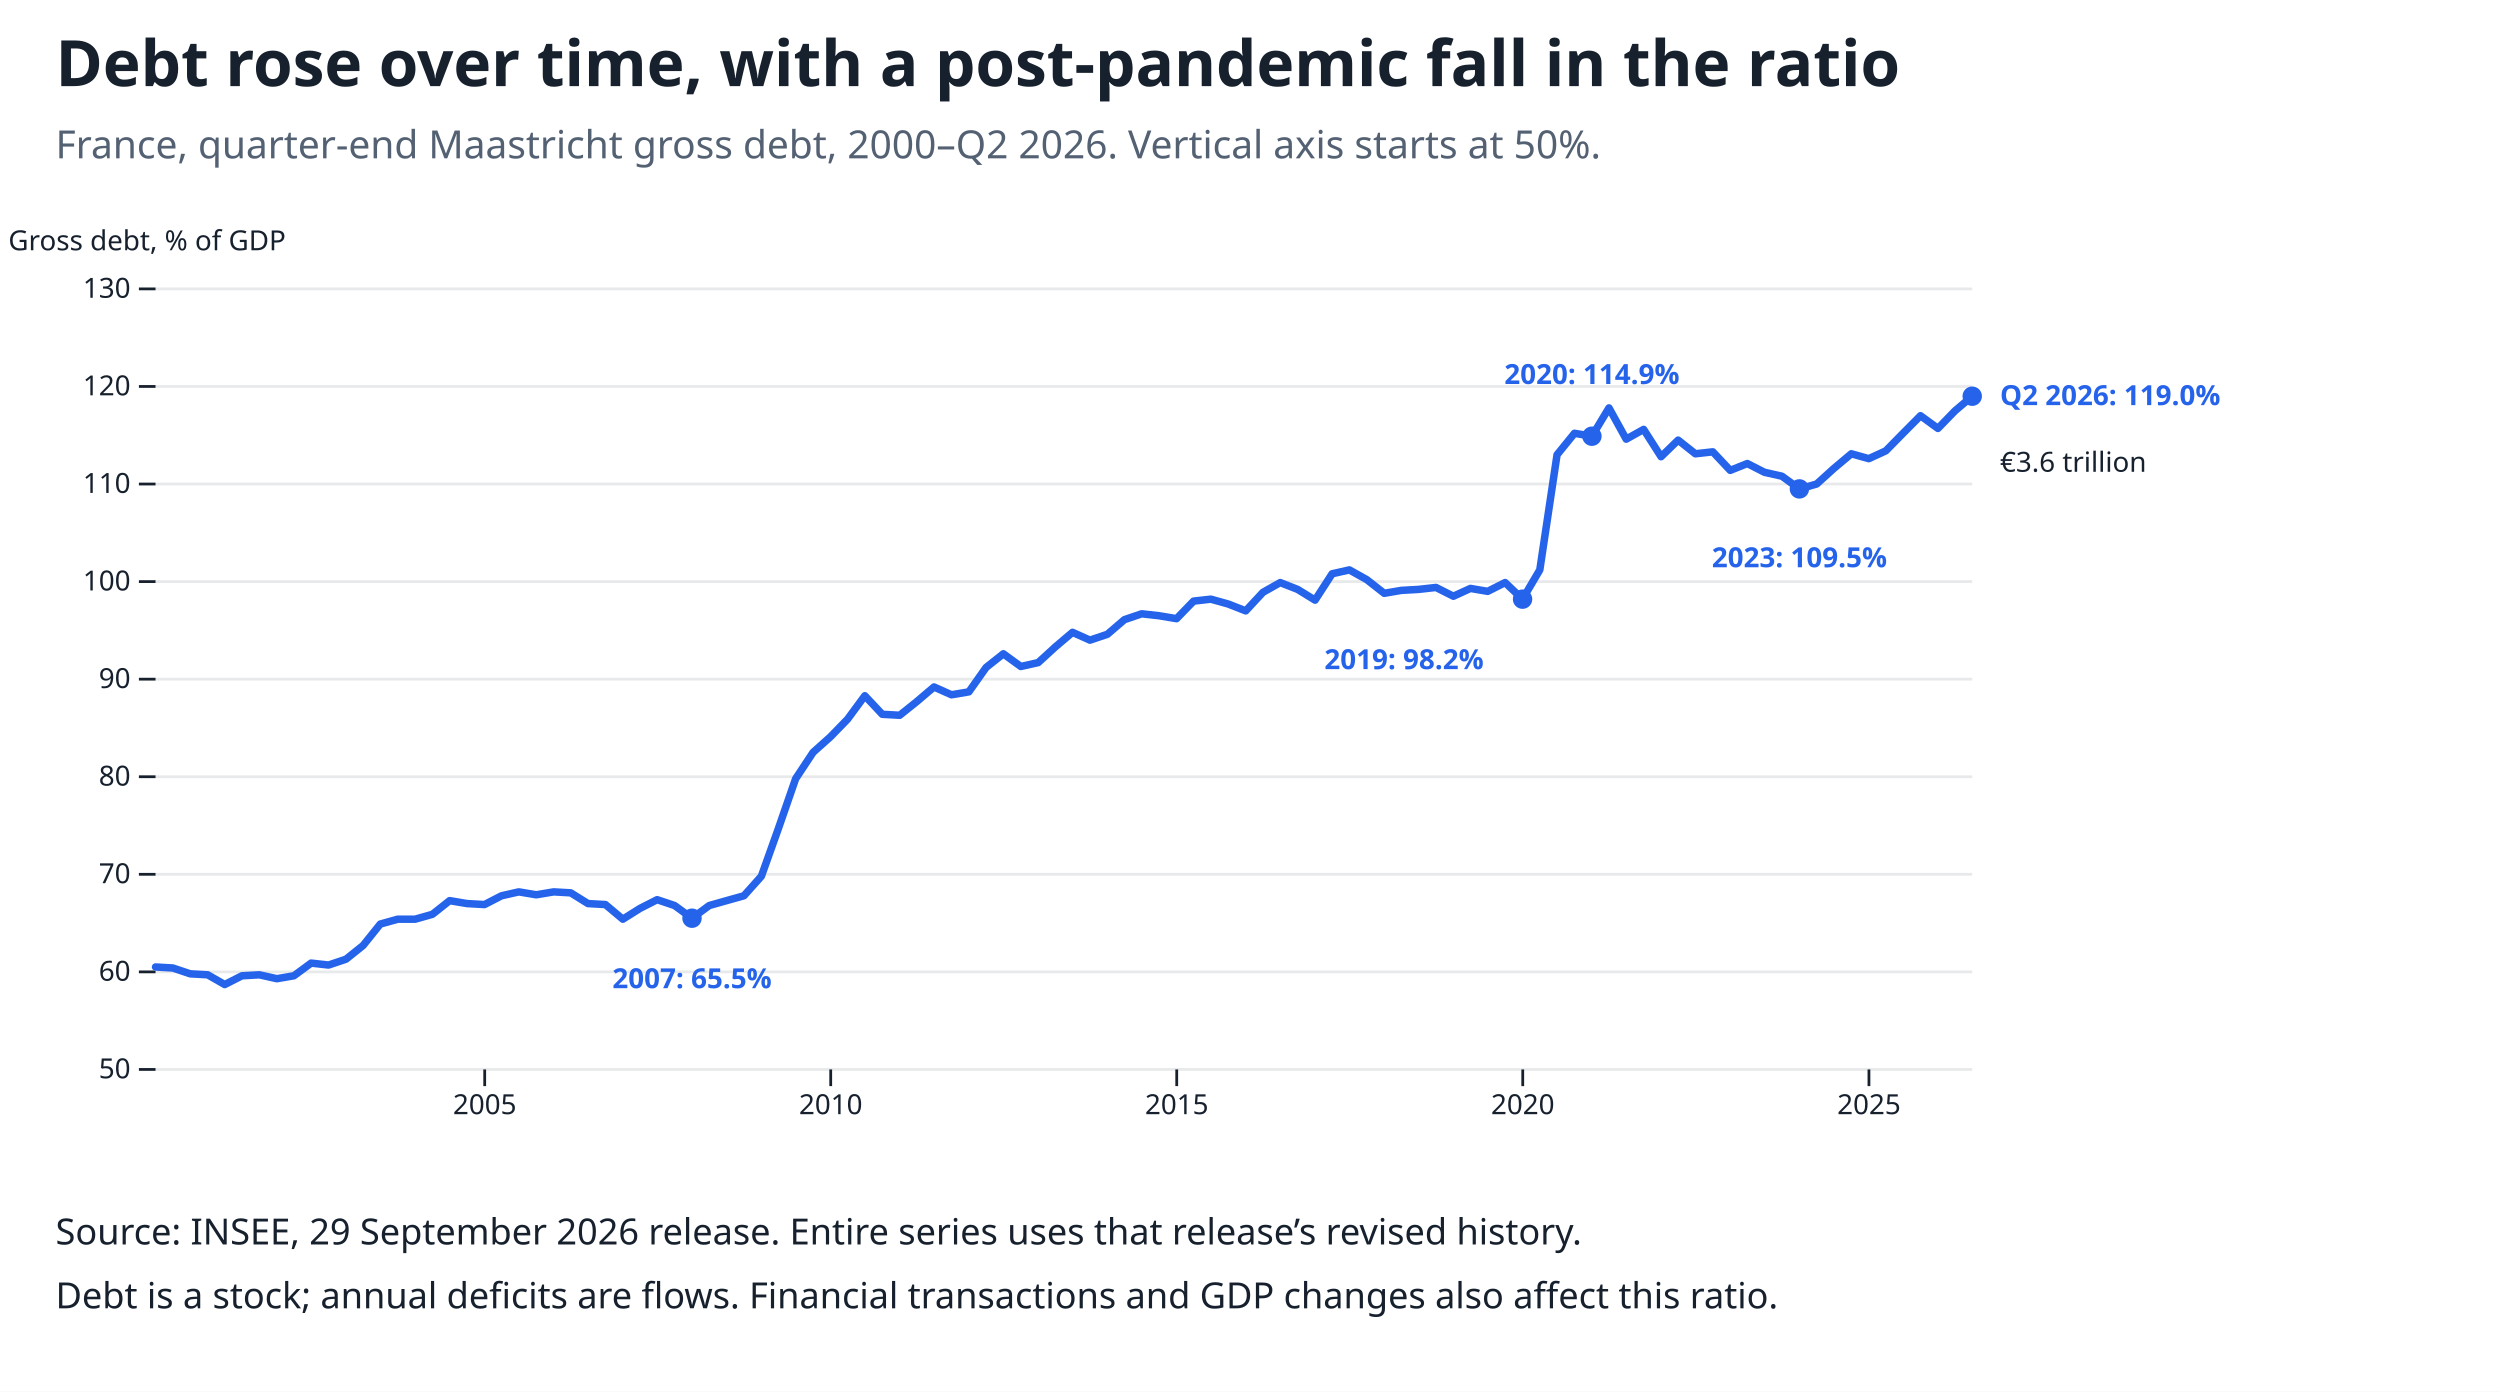
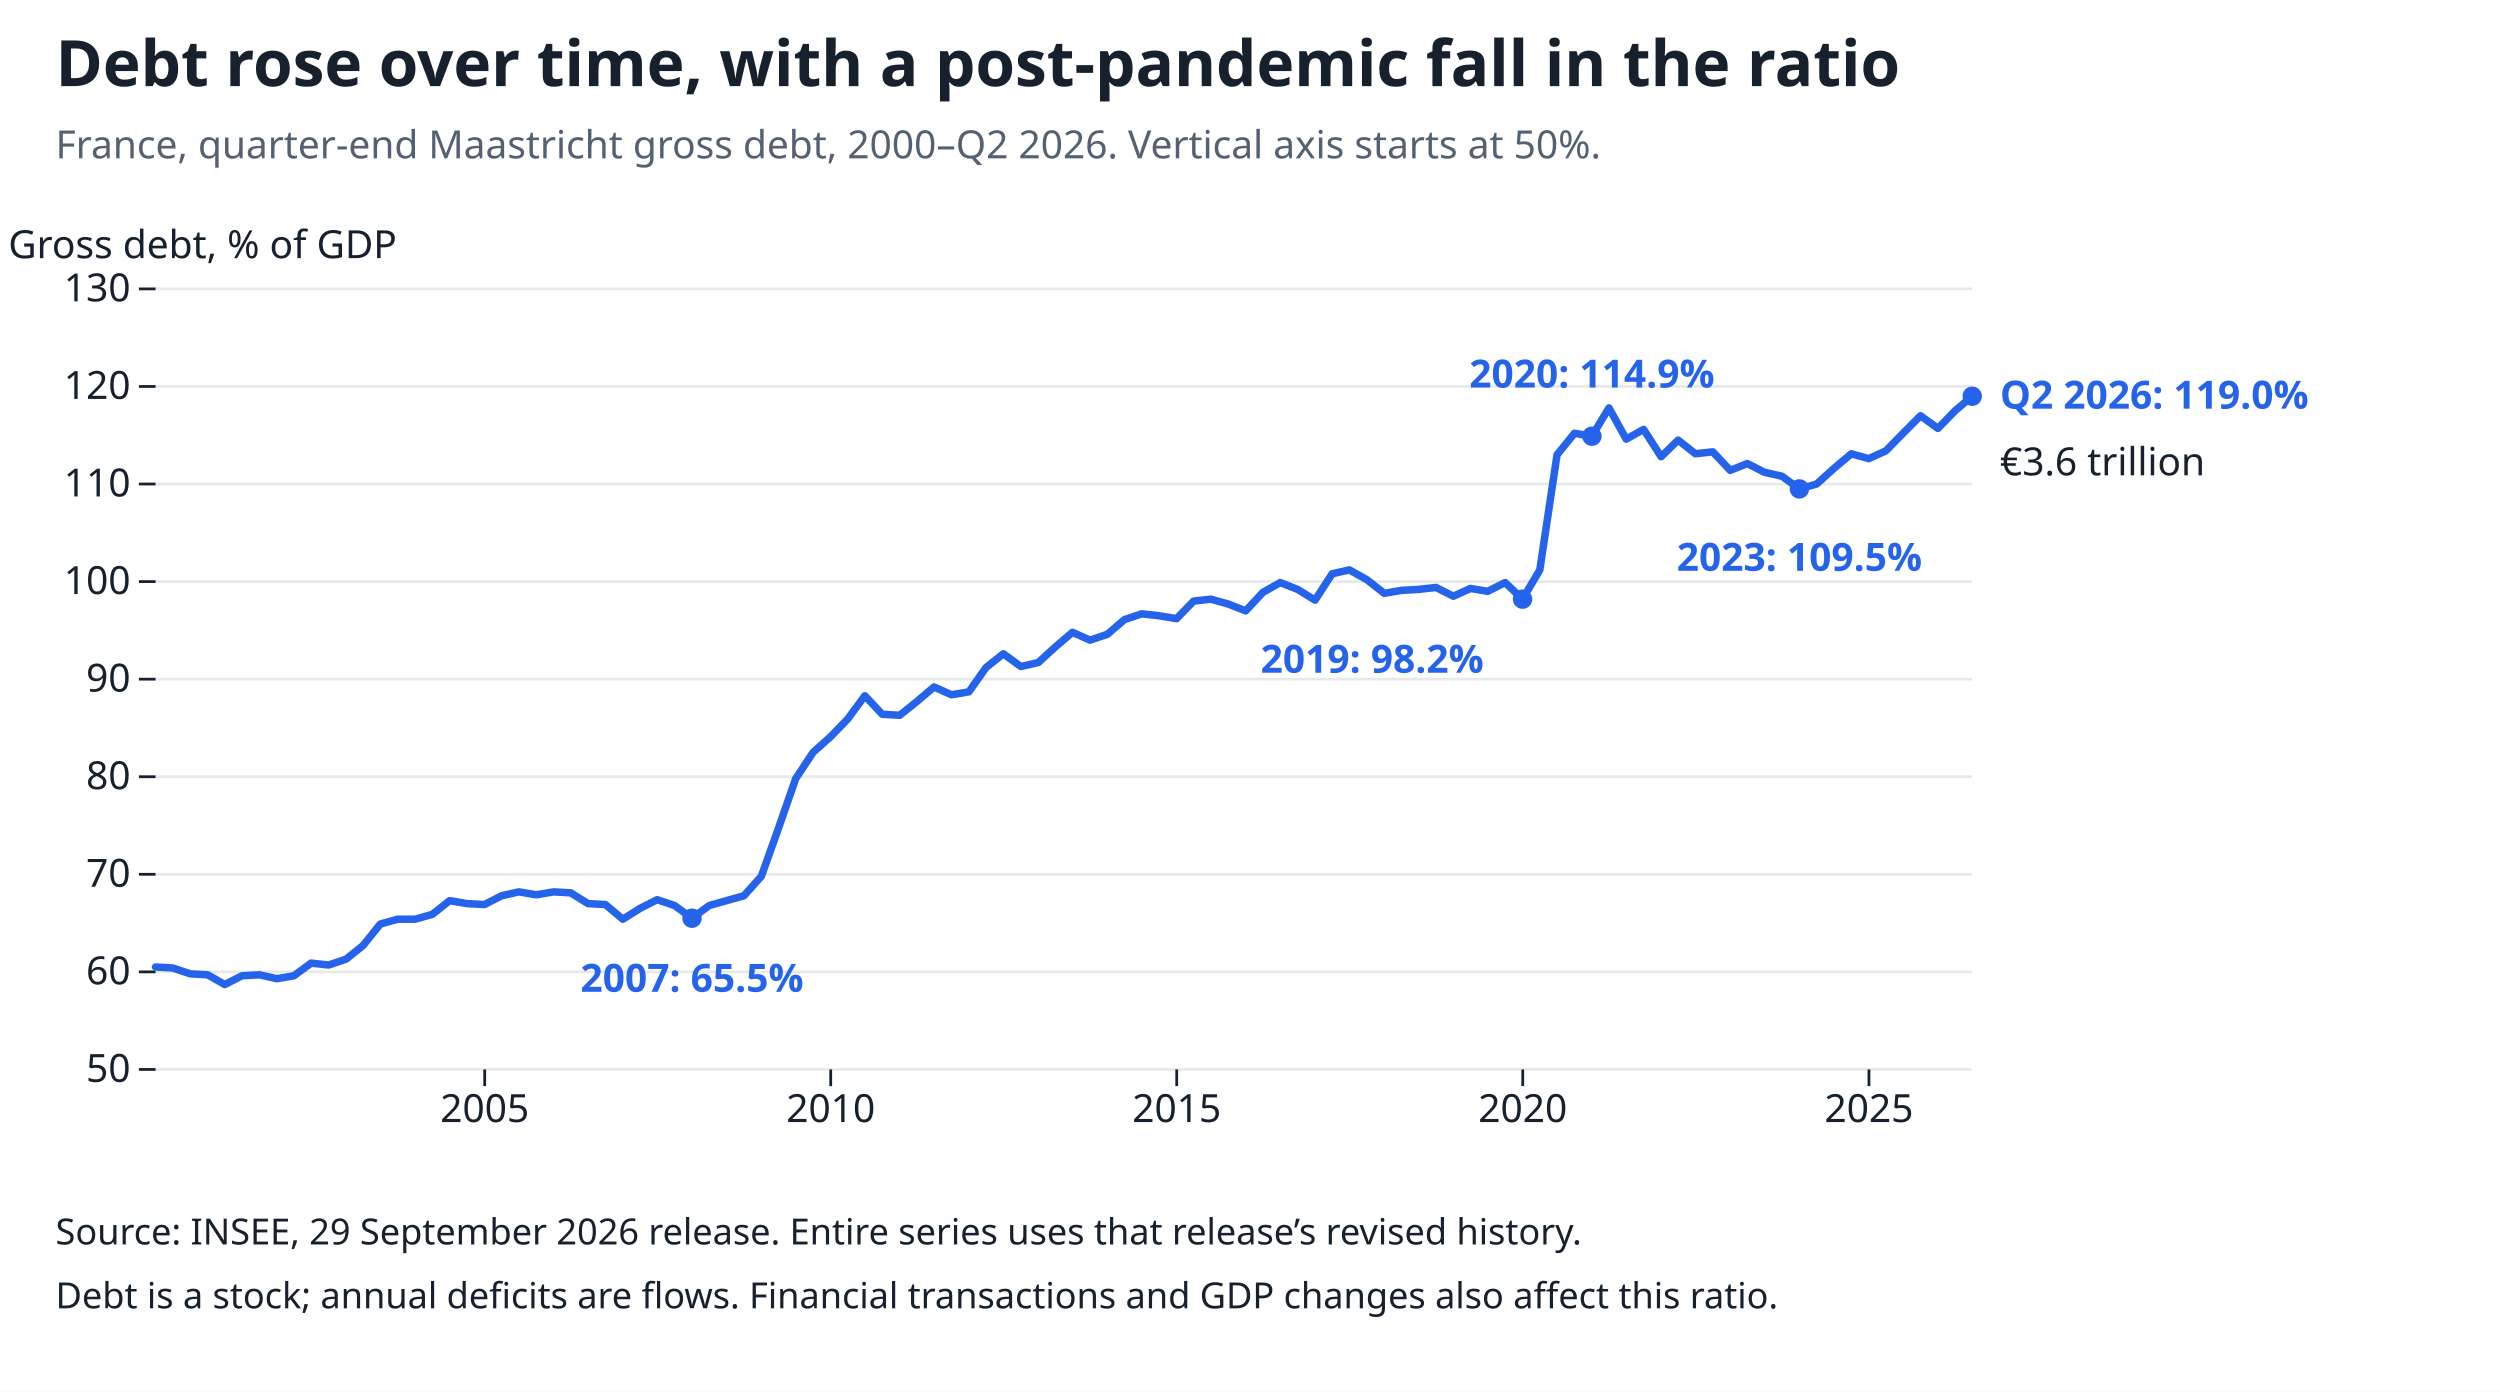
<svg xmlns="http://www.w3.org/2000/svg" width="900" height="501" viewBox="0 0 900 501" role="img">
  <rect width="100%" height="100%" fill="white" />
  <text x="20" y="31" fill="#17212e" font-family="system-ui, sans-serif" font-size="23" font-weight="bold">Debt rose over time, with a post-pandemic fall in the ratio</text>
  <text x="20" y="57" fill="#536173" font-family="system-ui, sans-serif" font-size="14" font-weight="normal">France, quarter-end Maastricht gross debt, 2000–Q2 2026. Vertical axis starts at 50%.</text>
-   <svg class="plot-d6a7b5" fill="currentColor" font-family="system-ui, sans-serif" font-size="10" text-anchor="middle" width="900" height="345" viewBox="0 0 900 345" style="font-family: system-ui, sans-serif; background: white; color: rgb(23, 33, 46);" y="80">
+   <svg class="plot-d6a7b5" fill="currentColor" font-family="system-ui, sans-serif" font-size="10" text-anchor="middle" width="900" height="345" viewBox="0 0 900 345" style="font-family: system-ui, sans-serif; background: white; color: rgb(23, 33, 46); font-size: 14px;" y="80">
    <style>:where(.plot-d6a7b5) {
  --plot-background: white;
  display: block;
  height: auto;
  height: intrinsic;
  max-width: 100%;
}
:where(.plot-d6a7b5 text),
:where(.plot-d6a7b5 tspan) {
  white-space: pre;
}</style>
    <g aria-label="y-grid" aria-hidden="true" stroke="currentColor" stroke-opacity="0.1">
      <line x1="56" x2="710" y1="305" y2="305" />
      <line x1="56" x2="710" y1="269.875" y2="269.875" />
      <line x1="56" x2="710" y1="234.75" y2="234.75" />
      <line x1="56" x2="710" y1="199.625" y2="199.625" />
      <line x1="56" x2="710" y1="164.5" y2="164.5" />
      <line x1="56" x2="710" y1="129.375" y2="129.375" />
      <line x1="56" x2="710" y1="94.25" y2="94.25" />
      <line x1="56" x2="710" y1="59.125" y2="59.125" />
      <line x1="56" x2="710" y1="24" y2="24" />
    </g>
    <g aria-label="y-axis tick" aria-hidden="true" fill="none" stroke="currentColor">
      <path transform="translate(56,305)" d="M0,0L-6,0" />
      <path transform="translate(56,269.875)" d="M0,0L-6,0" />
      <path transform="translate(56,234.75)" d="M0,0L-6,0" />
      <path transform="translate(56,199.625)" d="M0,0L-6,0" />
      <path transform="translate(56,164.5)" d="M0,0L-6,0" />
      <path transform="translate(56,129.375)" d="M0,0L-6,0" />
      <path transform="translate(56,94.25)" d="M0,0L-6,0" />
      <path transform="translate(56,59.125)" d="M0,0L-6,0" />
      <path transform="translate(56,24)" d="M0,0L-6,0" />
    </g>
    <g aria-label="y-axis tick label" text-anchor="end" font-variant="tabular-nums" transform="translate(-9,0)">
      <text y="0.32em" transform="translate(56,305)">50</text>
      <text y="0.32em" transform="translate(56,269.875)">60</text>
      <text y="0.32em" transform="translate(56,234.75)">70</text>
      <text y="0.32em" transform="translate(56,199.625)">80</text>
      <text y="0.32em" transform="translate(56,164.5)">90</text>
      <text y="0.32em" transform="translate(56,129.375)">100</text>
      <text y="0.32em" transform="translate(56,94.25)">110</text>
      <text y="0.32em" transform="translate(56,59.125)">120</text>
      <text y="0.32em" transform="translate(56,24)">130</text>
    </g>
    <g aria-label="y-axis label" text-anchor="start" transform="translate(-53,-21)">
      <text y="0.71em" transform="translate(56,24)">Gross debt, % of GDP</text>
    </g>
    <g aria-label="x-axis tick" aria-hidden="true" fill="none" stroke="currentColor">
      <path transform="translate(174.4936,305)" d="M0,0L0,6" />
      <path transform="translate(299.0585,305)" d="M0,0L0,6" />
      <path transform="translate(423.6234,305)" d="M0,0L0,6" />
      <path transform="translate(548.1884,305)" d="M0,0L0,6" />
      <path transform="translate(672.8215,305)" d="M0,0L0,6" />
    </g>
    <g aria-label="x-axis tick label" font-variant="tabular-nums" transform="translate(0,9)">
      <text y="0.71em" transform="translate(174.4936,305)">2005</text>
      <text y="0.71em" transform="translate(299.0585,305)">2010</text>
      <text y="0.71em" transform="translate(423.6234,305)">2015</text>
      <text y="0.71em" transform="translate(548.1884,305)">2020</text>
      <text y="0.71em" transform="translate(672.8215,305)">2025</text>
    </g>
    <g aria-label="line" fill="none" stroke="#2563eb" stroke-width="2.7" stroke-linejoin="round" stroke-linecap="round">
      <path d="M56,268.119L62.208,268.47L68.484,270.578L74.76,270.929L80.899,274.441L87.107,271.28L93.383,270.929L99.659,272.334L105.799,271.28L112.006,266.714L118.282,267.416L124.558,265.309L130.698,260.391L136.906,252.664L143.182,250.907L149.458,250.907L155.666,249.151L161.873,244.234L168.149,245.288L174.425,245.639L180.565,242.478L186.773,241.073L193.049,242.126L199.325,241.073L205.464,241.424L211.672,245.288L217.948,245.639L224.224,250.907L230.364,247.044L236.571,243.883L242.847,245.99L249.123,250.556L255.331,245.99L261.539,244.234L267.815,242.478L274.091,235.453L280.231,218.241L286.438,200.328L292.714,190.844L298.99,185.224L305.13,178.901L311.338,170.471L317.614,177.145L323.89,177.496L330.029,172.579L336.237,167.31L342.513,170.12L348.789,169.066L354.997,160.285L361.205,155.368L367.481,159.934L373.757,158.529L379.896,152.909L386.104,147.64L392.38,150.45L398.656,148.343L404.795,143.074L411.003,140.966L417.279,141.669L423.555,142.722L429.695,136.4L435.903,135.698L442.179,137.454L448.455,139.913L454.662,133.239L460.87,129.726L467.146,132.185L473.422,136.049L479.562,126.565L485.769,125.16L492.045,128.672L498.321,133.59L504.461,132.536L510.669,132.185L516.945,131.483L523.221,134.644L529.36,131.834L535.568,132.888L541.844,129.726L548.12,135.698L554.328,125.16L560.536,83.713L566.812,75.985L573.088,77.039L579.227,66.853L585.435,78.093L591.711,74.58L597.987,84.415L604.127,78.444L610.334,83.361L616.61,82.659L622.886,89.332L629.026,86.874L635.234,90.035L641.51,91.44L647.786,96.006L653.994,94.25L660.201,88.63L666.477,83.361L672.753,85.118L678.893,82.307L685.101,75.985L691.377,69.663L697.653,74.229L703.792,67.906L710,62.637" />
    </g>
    <g aria-label="dot" fill="#2563eb">
      <circle cx="249.123" cy="250.556" r="3.5" />
      <circle cx="548.12" cy="135.697" r="3.5" />
      <circle cx="573.088" cy="77.039" r="3.5" />
      <circle cx="647.786" cy="96.006" r="3.5" />
      <circle cx="710" cy="62.637" r="3.5" />
    </g>
    <g aria-label="text" fill="#2563eb" font-weight="bold" transform="translate(0,22)">
      <text y="0.32em" transform="translate(249.1234,250.5563)">2007: 65.5%</text>
    </g>
    <g aria-label="text" fill="#2563eb" text-anchor="end" font-weight="bold" transform="translate(-14,22)">
      <text y="0.32em" transform="translate(548.1202,135.6975)">2019: 98.2%</text>
    </g>
    <g aria-label="text" fill="#2563eb" font-weight="bold" transform="translate(0,-22)">
      <text y="0.32em" transform="translate(573.0877,77.03875)">2020: 114.9%</text>
    </g>
    <g aria-label="text" fill="#2563eb" font-weight="bold" transform="translate(0,25)">
      <text y="0.32em" transform="translate(647.7858,96.00625)">2023: 109.5%</text>
    </g>
    <g aria-label="text" fill="#2563eb" text-anchor="start" font-weight="bold" transform="translate(10,0)">
      <text y="0.32em" transform="translate(710,62.6375)">Q2 2026: 119.0%</text>
    </g>
    <g aria-label="text" text-anchor="start" transform="translate(10,24)">
      <text y="0.32em" transform="translate(710,62.6375)">€3.6 trillion</text>
    </g>
  </svg>
  <text x="20" y="448" fill="#17212e" font-family="system-ui, sans-serif" font-size="13" font-weight="normal">Source: INSEE, 29 September 2026 release. Entire series uses that release’s revised history.</text>
  <text x="20" y="471" fill="#17212e" font-family="system-ui, sans-serif" font-size="13" font-weight="normal">Debt is a stock; annual deficits are flows. Financial transactions and GDP changes also affect this ratio.</text>
</svg>
